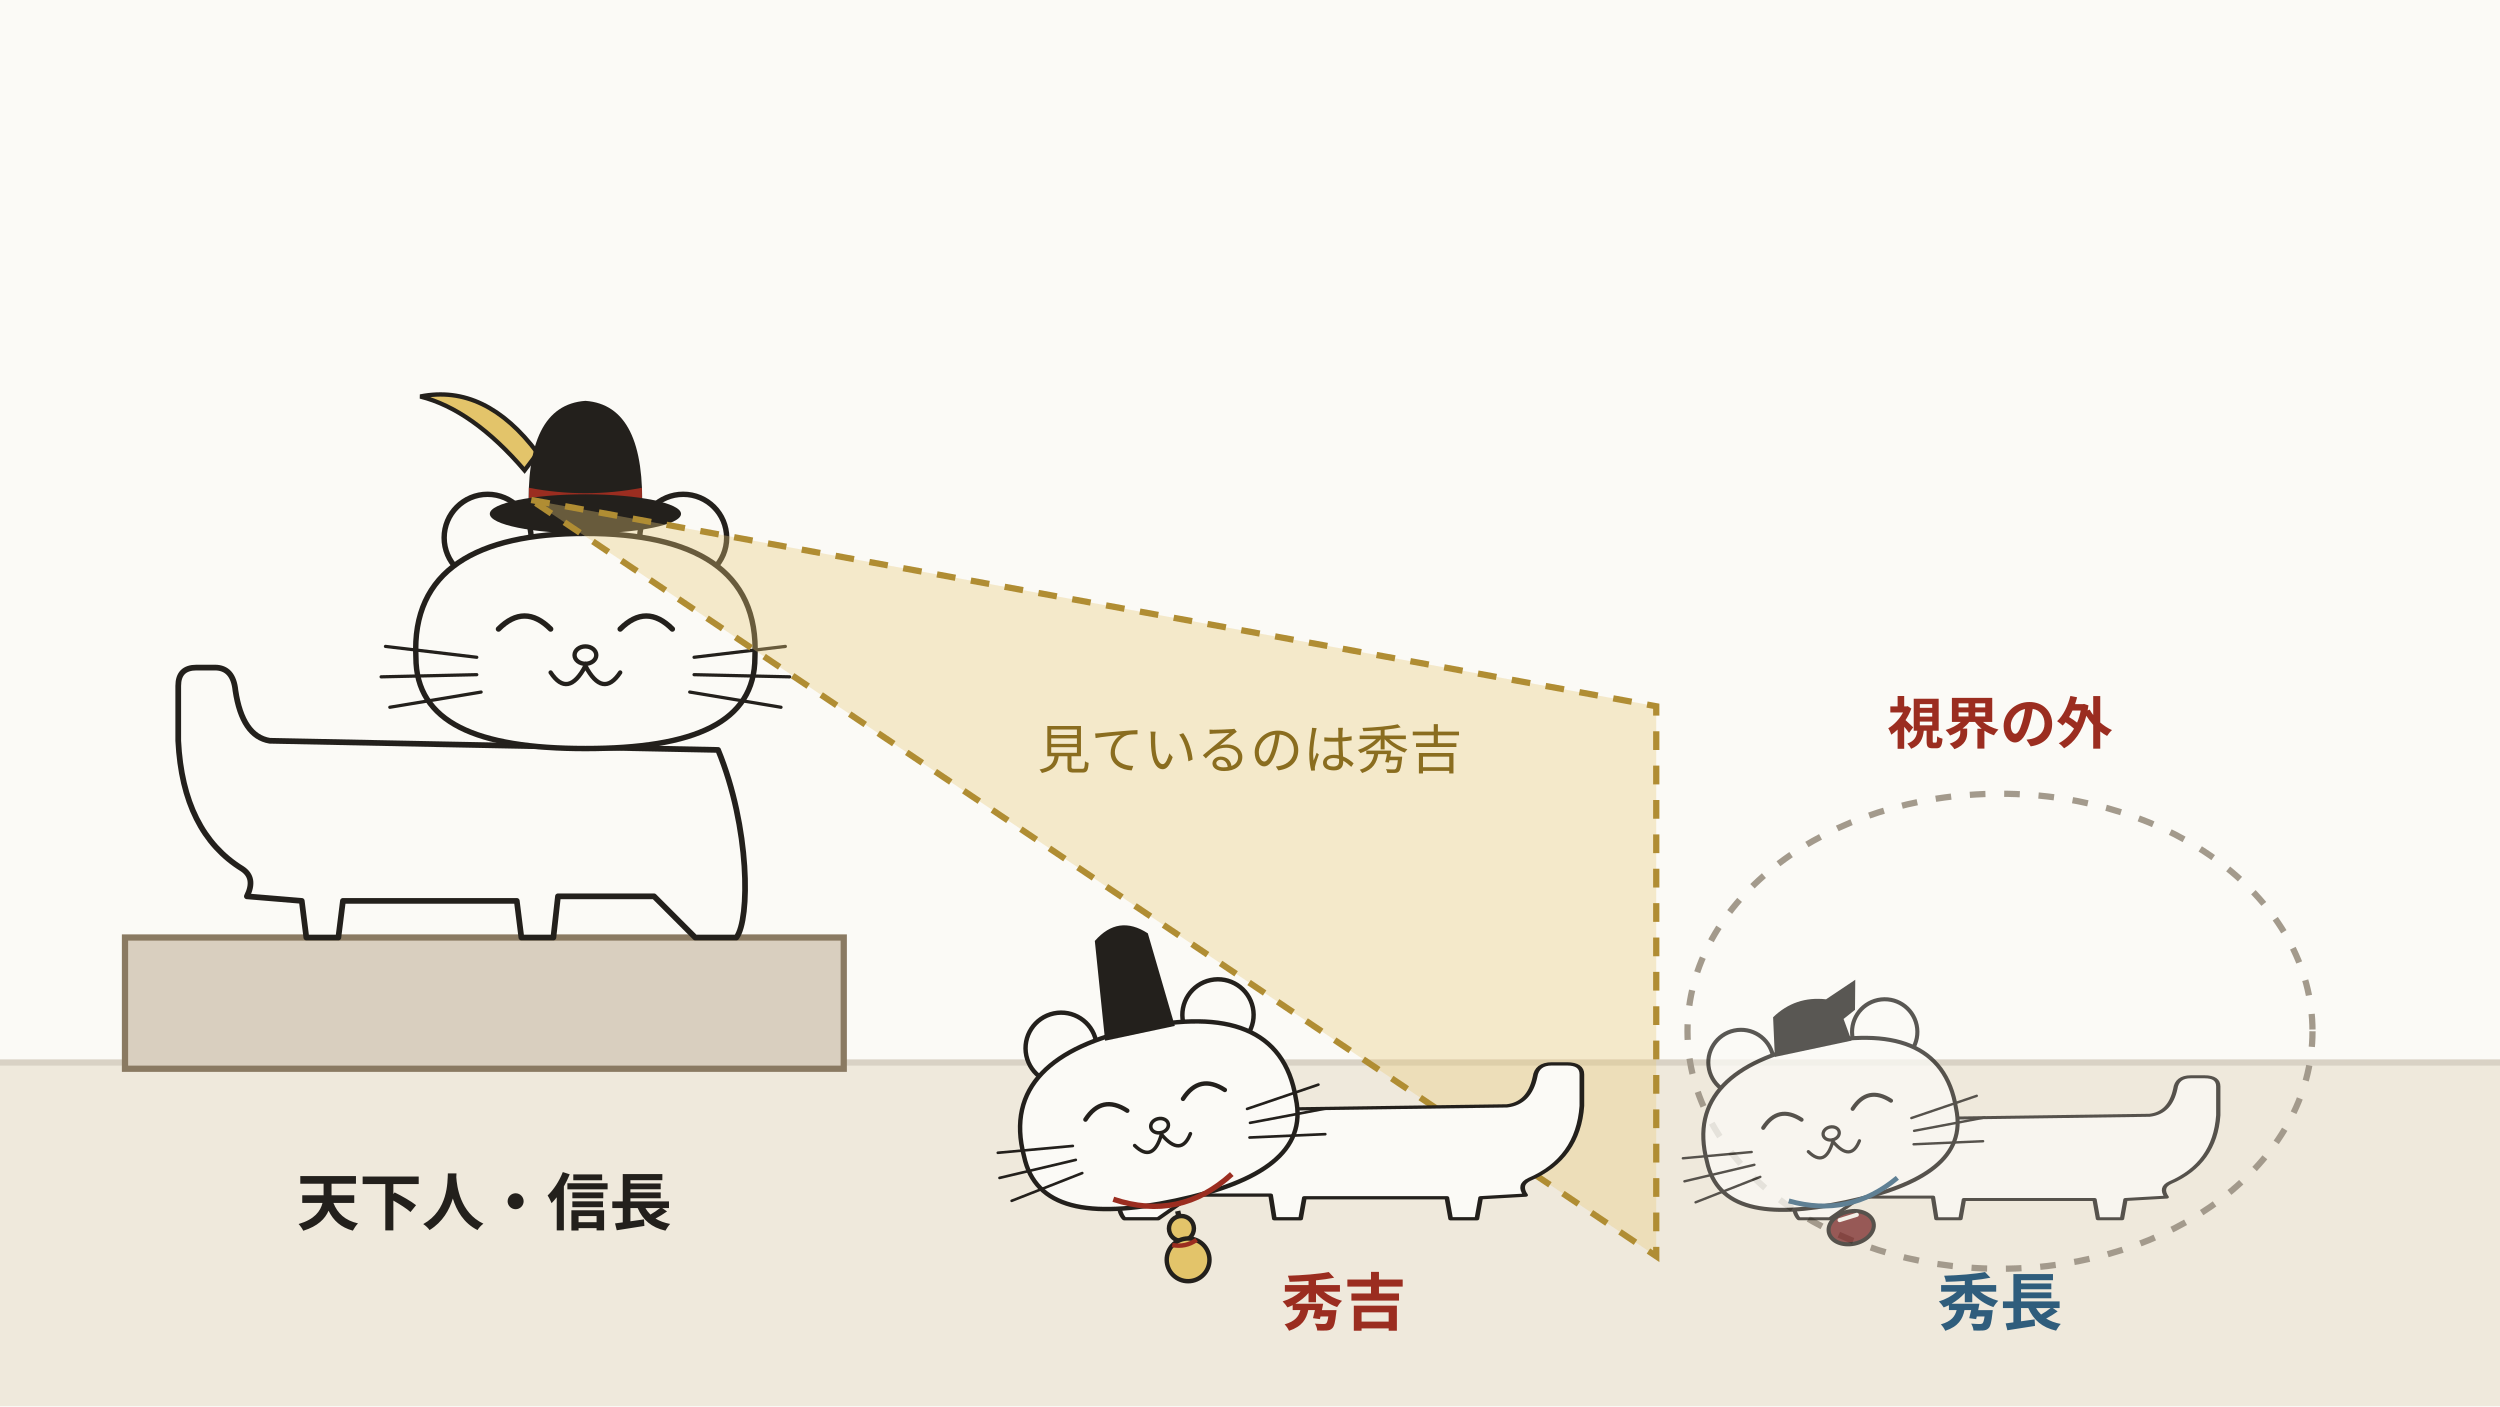
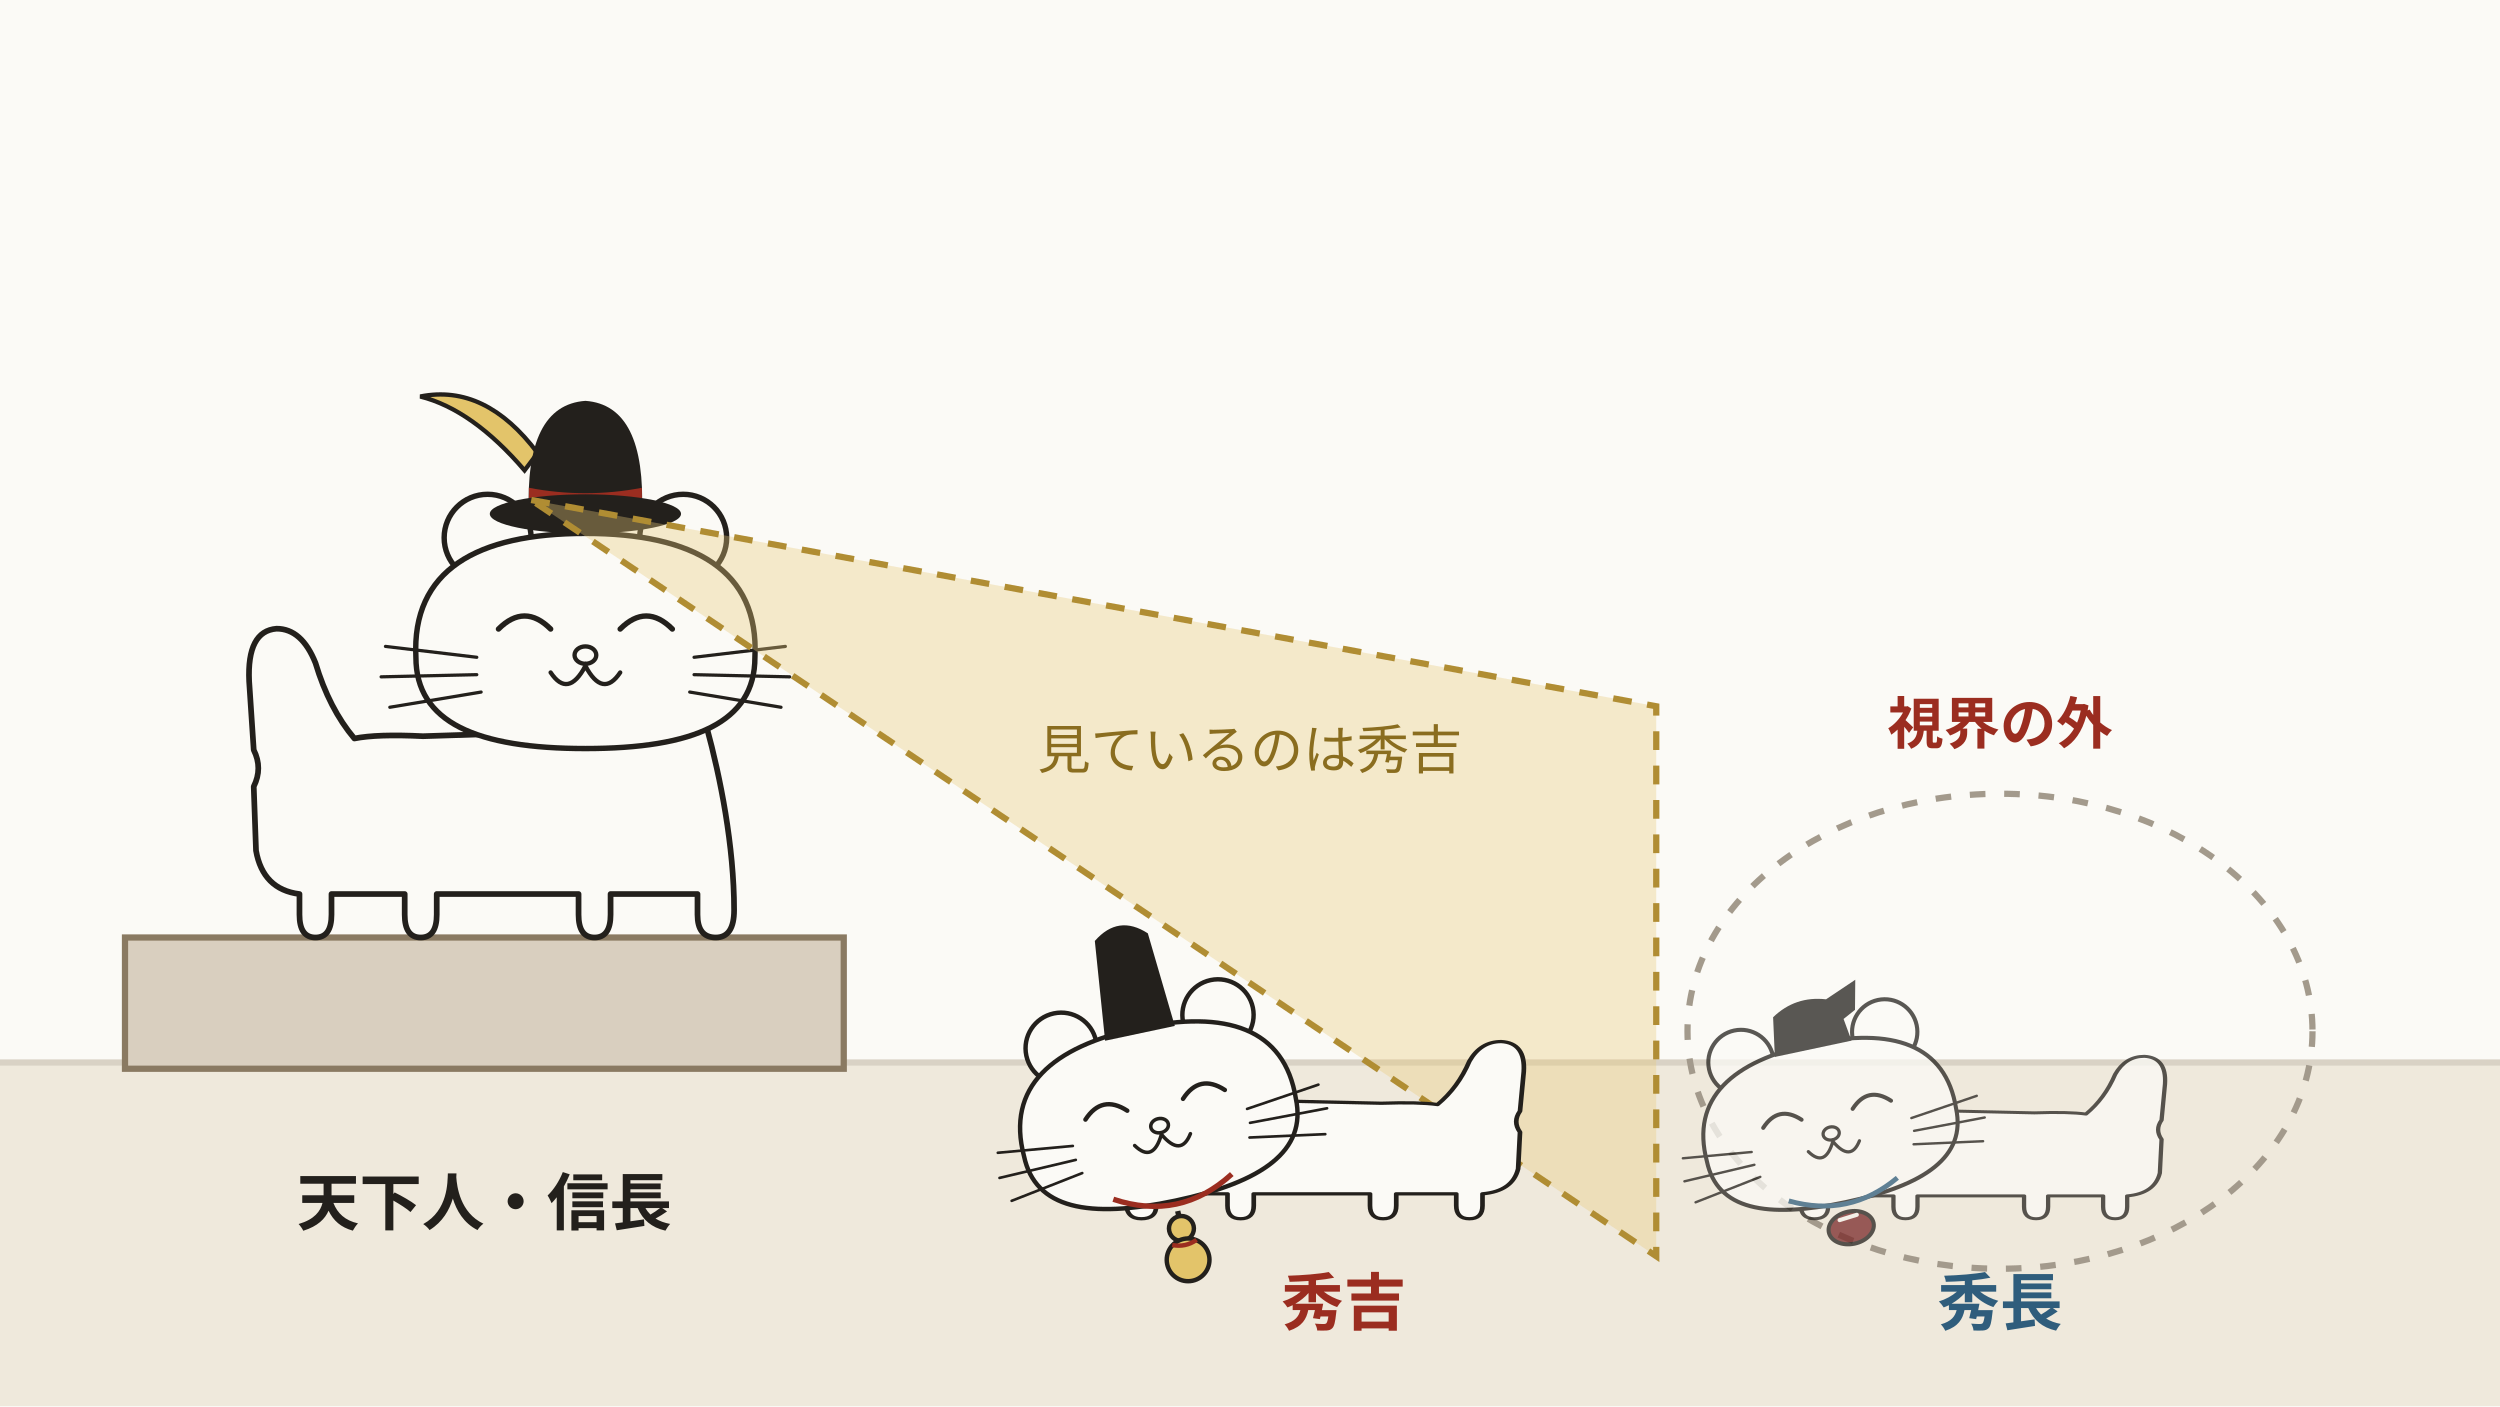
<svg xmlns="http://www.w3.org/2000/svg" viewBox="0 0 800 450" role="img" aria-label="上段に座る南蛮帽子の信長が、前に平伏する秀吉を見ているイメージイラスト。秀吉の後ろに控える秀長は、信長の視界に入っていない。人物はみな服を着ない四つ足の猫のキャラ（ぱぱねこ）で描き、秀吉は立烏帽子と首の瓢箪、秀長は折烏帽子と首の小豆で見分ける">
  <defs>
    <g id="pn-head">
      <circle cx="-45" cy="-45" r="20" fill="#fbfaf6" stroke="#23201c" stroke-width="2.5" />
      <circle cx="45" cy="-45" r="20" fill="#fbfaf6" stroke="#23201c" stroke-width="2.5" />
      <path d="M-78,10 C-80,-30 -50,-47 0,-47 C50,-47 80,-30 78,10 C78,40 50,52 0,52 C-50,52 -78,40 -78,10 Z" fill="#fbfaf6" stroke="#23201c" stroke-width="2.5" />
      <path d="M-40,-3 Q-28,-15 -16,-3 M16,-3 Q28,-15 40,-3" fill="none" stroke="#23201c" stroke-width="2.5" stroke-linecap="round" />
      <ellipse cx="0" cy="9" rx="5" ry="4" fill="none" stroke="#23201c" stroke-width="2" />
      <path d="M-16,17 Q-8,29 0,14 Q8,29 16,17" fill="none" stroke="#23201c" stroke-width="2" stroke-linecap="round" />
      <path d="M-50,10 L-92,5 M-50,18 L-94,19 M-48,26 L-90,33 M50,10 L92,5 M50,18 L94,19 M48,26 L90,33" stroke="#23201c" stroke-width="1.5" stroke-linecap="round" />
    </g>
    <g id="pn-base">
-       <path d="M-109,-82 C-123,-48 -123,-8 -117,0 L-99,0 L-81,-18 L-39,-18 L-37,0 L-23,0 L-21,-16 L55,-16 L57,0 L71,0 L73,-16 L97,-18 Q93,-26 99,-30 Q125,-46 127,-86 L127,-110 Q127,-118 119,-118 L111,-118 Q103,-118 102,-108 Q99,-88 87,-86 Z" fill="#fbfaf6" stroke="#23201c" stroke-width="2.5" stroke-linejoin="round" />
+       <path d="M-104,-92 C-110,-70 -116,-40 -116,-12 Q-116,0 -108,0 Q-100,0 -100,-10 L-100,-19 L-62,-19 L-62,-10 Q-62,0 -55,0 Q-48,0 -48,-10 L-48,-19 L14,-19 L14,-10 Q14,0 21,0 Q28,0 28,-10 L28,-19 L60,-19 L60,-10 Q60,0 67,0 Q74,0 74,-10 L74,-19 Q90,-21 93,-38 L94,-66 Q90,-74 94,-82 L96,-112 Q97,-134 84,-135 Q73,-135 67,-120 Q61,-100 50,-87 Q40,-89 20,-88 L-104,-92 Z" fill="#fbfaf6" stroke="#23201c" stroke-width="2.5" stroke-linejoin="round" />
      <use href="#pn-head" transform="translate(-51,-132) scale(0.95)" />
    </g>
    <g id="pn-fuse">
-       <path d="M-109,-82 C-123,-48 -123,-8 -117,0 L-99,0 L-81,-18 L-39,-18 L-37,0 L-23,0 L-21,-16 L55,-16 L57,0 L71,0 L73,-16 L97,-18 Q93,-26 99,-30 Q125,-46 127,-86 L127,-110 Q127,-118 119,-118 L111,-118 Q103,-118 102,-108 Q99,-88 87,-86 Z" transform="scale(1,0.7)" fill="#fbfaf6" stroke="#23201c" stroke-width="2.5" stroke-linejoin="round" />
+       <path d="M-104,-92 C-110,-70 -116,-40 -116,-12 Q-116,0 -108,0 Q-100,0 -100,-10 L-100,-19 L-62,-19 L-62,-10 Q-62,0 -55,0 Q-48,0 -48,-10 L-48,-19 L14,-19 L14,-10 Q14,0 21,0 Q28,0 28,-10 L28,-19 L60,-19 L60,-10 Q60,0 67,0 Q74,0 74,-10 L74,-19 Q90,-21 93,-38 L94,-66 Q90,-74 94,-82 L96,-112 Q97,-134 84,-135 Q73,-135 67,-120 Q61,-100 50,-87 Q40,-89 20,-88 L-104,-92 Z" transform="scale(1,0.7)" fill="#fbfaf6" stroke="#23201c" stroke-width="2.5" stroke-linejoin="round" />
      <use href="#pn-head" transform="translate(-100,-58) rotate(-12) scale(0.95)" />
    </g>
  </defs>
  <rect width="800" height="450" fill="#fbfaf6" />
  <rect x="0" y="340" width="800" height="110" fill="#efe9dc" />
  <path d="M0,340 H800" stroke="#d9d2c5" stroke-width="2" />
  <rect x="40" y="300" width="230" height="42" fill="#d9cfbf" stroke="#8a7a62" stroke-width="2" />
  <g transform="translate(150,300) scale(-0.732,0.732)">
    <use href="#pn-base" />
    <g transform="translate(-51,-132) scale(0.95)">
      <path d="M22,-84 Q46,-116 76,-110 Q52,-104 28,-76 Z" fill="#e3c46a" stroke="#23201c" stroke-width="2" />
      <path d="M-26,-56 Q-28,-106 0,-108 Q28,-106 26,-56 Z" fill="#23201c" />
      <path d="M-26,-68 Q0,-63 26,-68 L26,-59 Q0,-54 -26,-59 Z" fill="#9b2d20" />
      <ellipse cx="0" cy="-56" rx="44" ry="9" fill="#23201c" />
    </g>
  </g>
  <path d="M170,160 L530,226 L530,402 Z" fill="#e8c97a" fill-opacity="0.35" stroke="#b08d33" stroke-width="2" stroke-dasharray="6 5" />
  <g transform="translate(430,390) scale(0.600,0.600)">
    <use href="#pn-fuse" />
    <g transform="translate(-100,-58) rotate(-12) scale(0.95)">
      <path d="M-20,-44 L-14,-100 Q2,-112 16,-98 L20,-44 Z" fill="#23201c" />
      <path d="M-34,44 Q0,64 34,44" fill="none" stroke="#9b2d20" stroke-width="3" />
      <path d="M0,58 V62" stroke="#23201c" stroke-width="3" />
      <circle cx="0" cy="68" r="7" fill="#e3c46a" stroke="#23201c" stroke-width="2.5" />
      <circle cx="0" cy="86" r="12" fill="#e3c46a" stroke="#23201c" stroke-width="2.5" />
      <path d="M-7,76 Q0,79 7,76" fill="none" stroke="#9b2d20" stroke-width="2.5" />
    </g>
  </g>
  <ellipse cx="640" cy="330" rx="100" ry="76" fill="none" stroke="#a39a8c" stroke-width="2" stroke-dasharray="5 6" />
  <g opacity="0.75">
    <g transform="translate(640,390) scale(0.550,0.550)">
      <use href="#pn-fuse" />
      <g transform="translate(-100,-58) rotate(-12) scale(0.95)">
        <path d="M-24,-44 L-20,-68 Q-4,-78 14,-72 L34,-80 L30,-62 L22,-58 L24,-44 Z" fill="#23201c" />
        <path d="M-34,44 Q0,62 34,44" fill="none" stroke="#2f5d7c" stroke-width="3" />
        <ellipse cx="0" cy="68" rx="14" ry="10" fill="#7a2a2a" stroke="#23201c" stroke-width="2.5" />
        <path d="M-6,62 L5,61" stroke="#f4f1ea" stroke-width="2.5" stroke-linecap="round" />
      </g>
    </g>
  </g>
  <g font-family="'Noto Serif JP','Yu Mincho','Hiragino Mincho ProN',serif" text-anchor="middle">
    <text x="155" y="392" font-size="20" font-weight="700" fill="#23201c">天下人・信長</text>
    <text x="430" y="424" font-size="20" font-weight="700" fill="#9b2d20">秀吉</text>
    <text x="640" y="424" font-size="20" font-weight="700" fill="#2f5d7c">秀長</text>
    <text x="400" y="246" font-size="17" fill="#8a6d1f">見ているのは秀吉</text>
    <text x="640" y="238" font-size="18" font-weight="700" fill="#9b2d20">視界の外</text>
  </g>
</svg>
